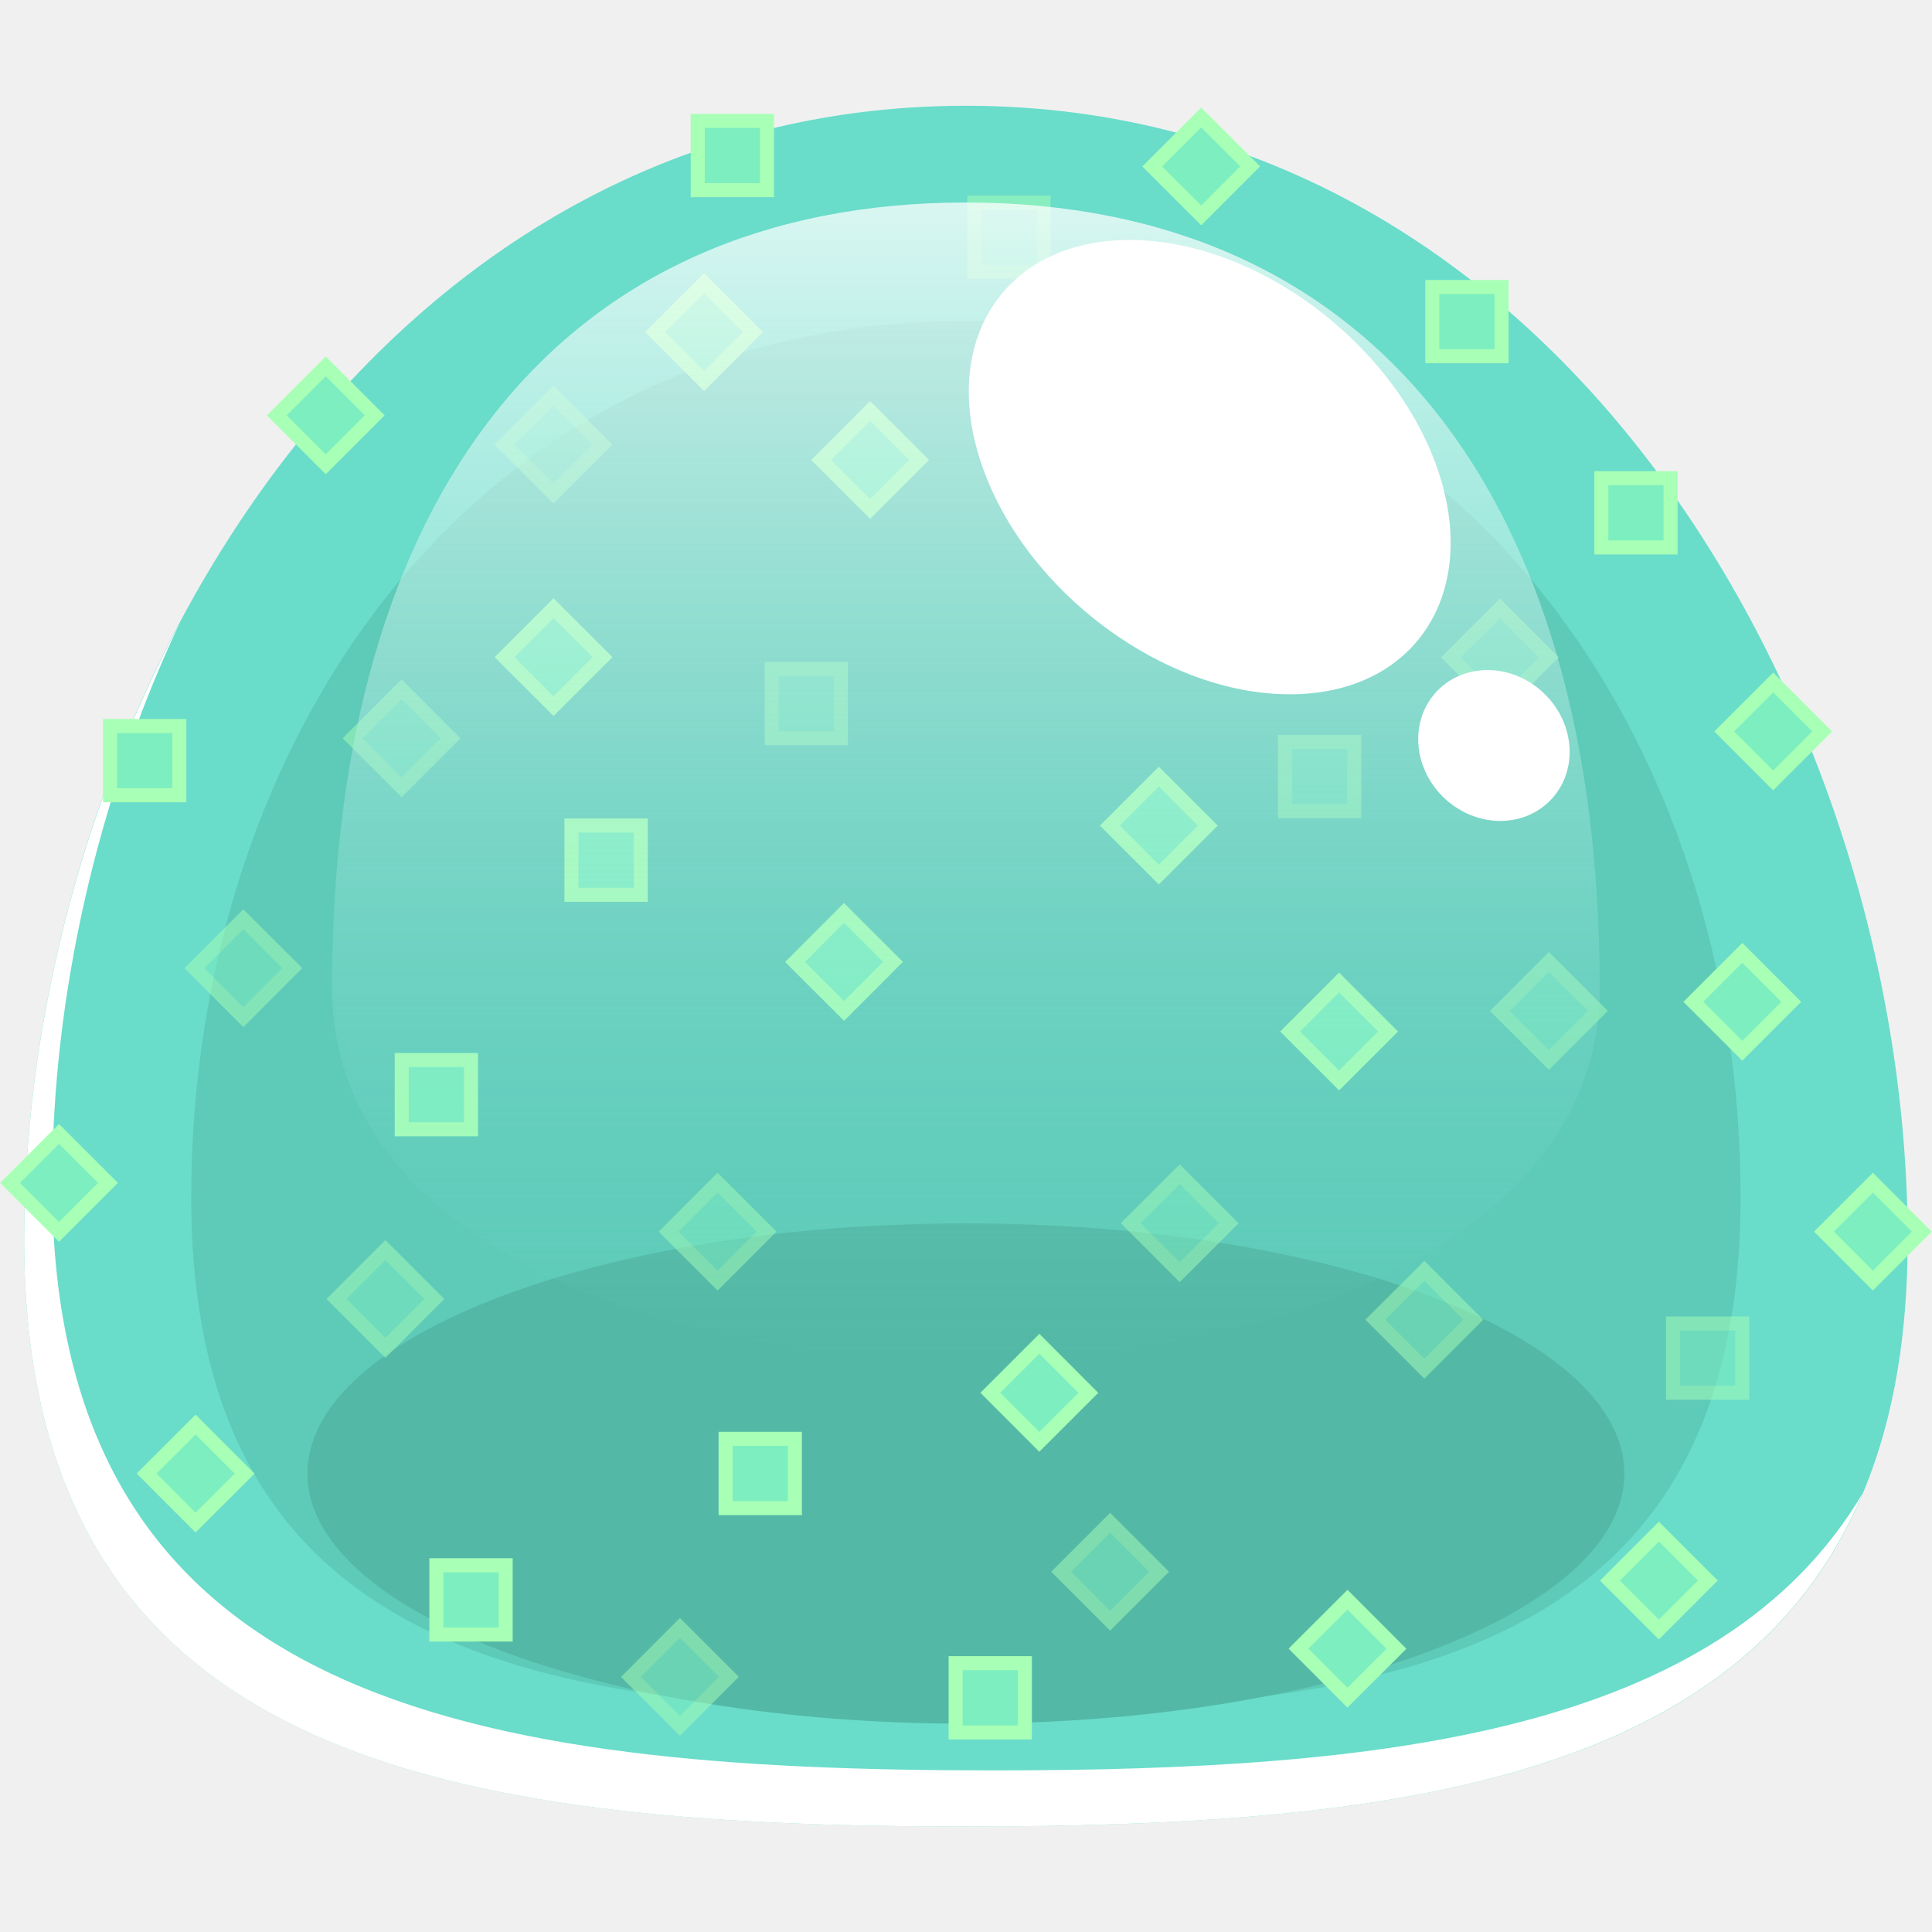
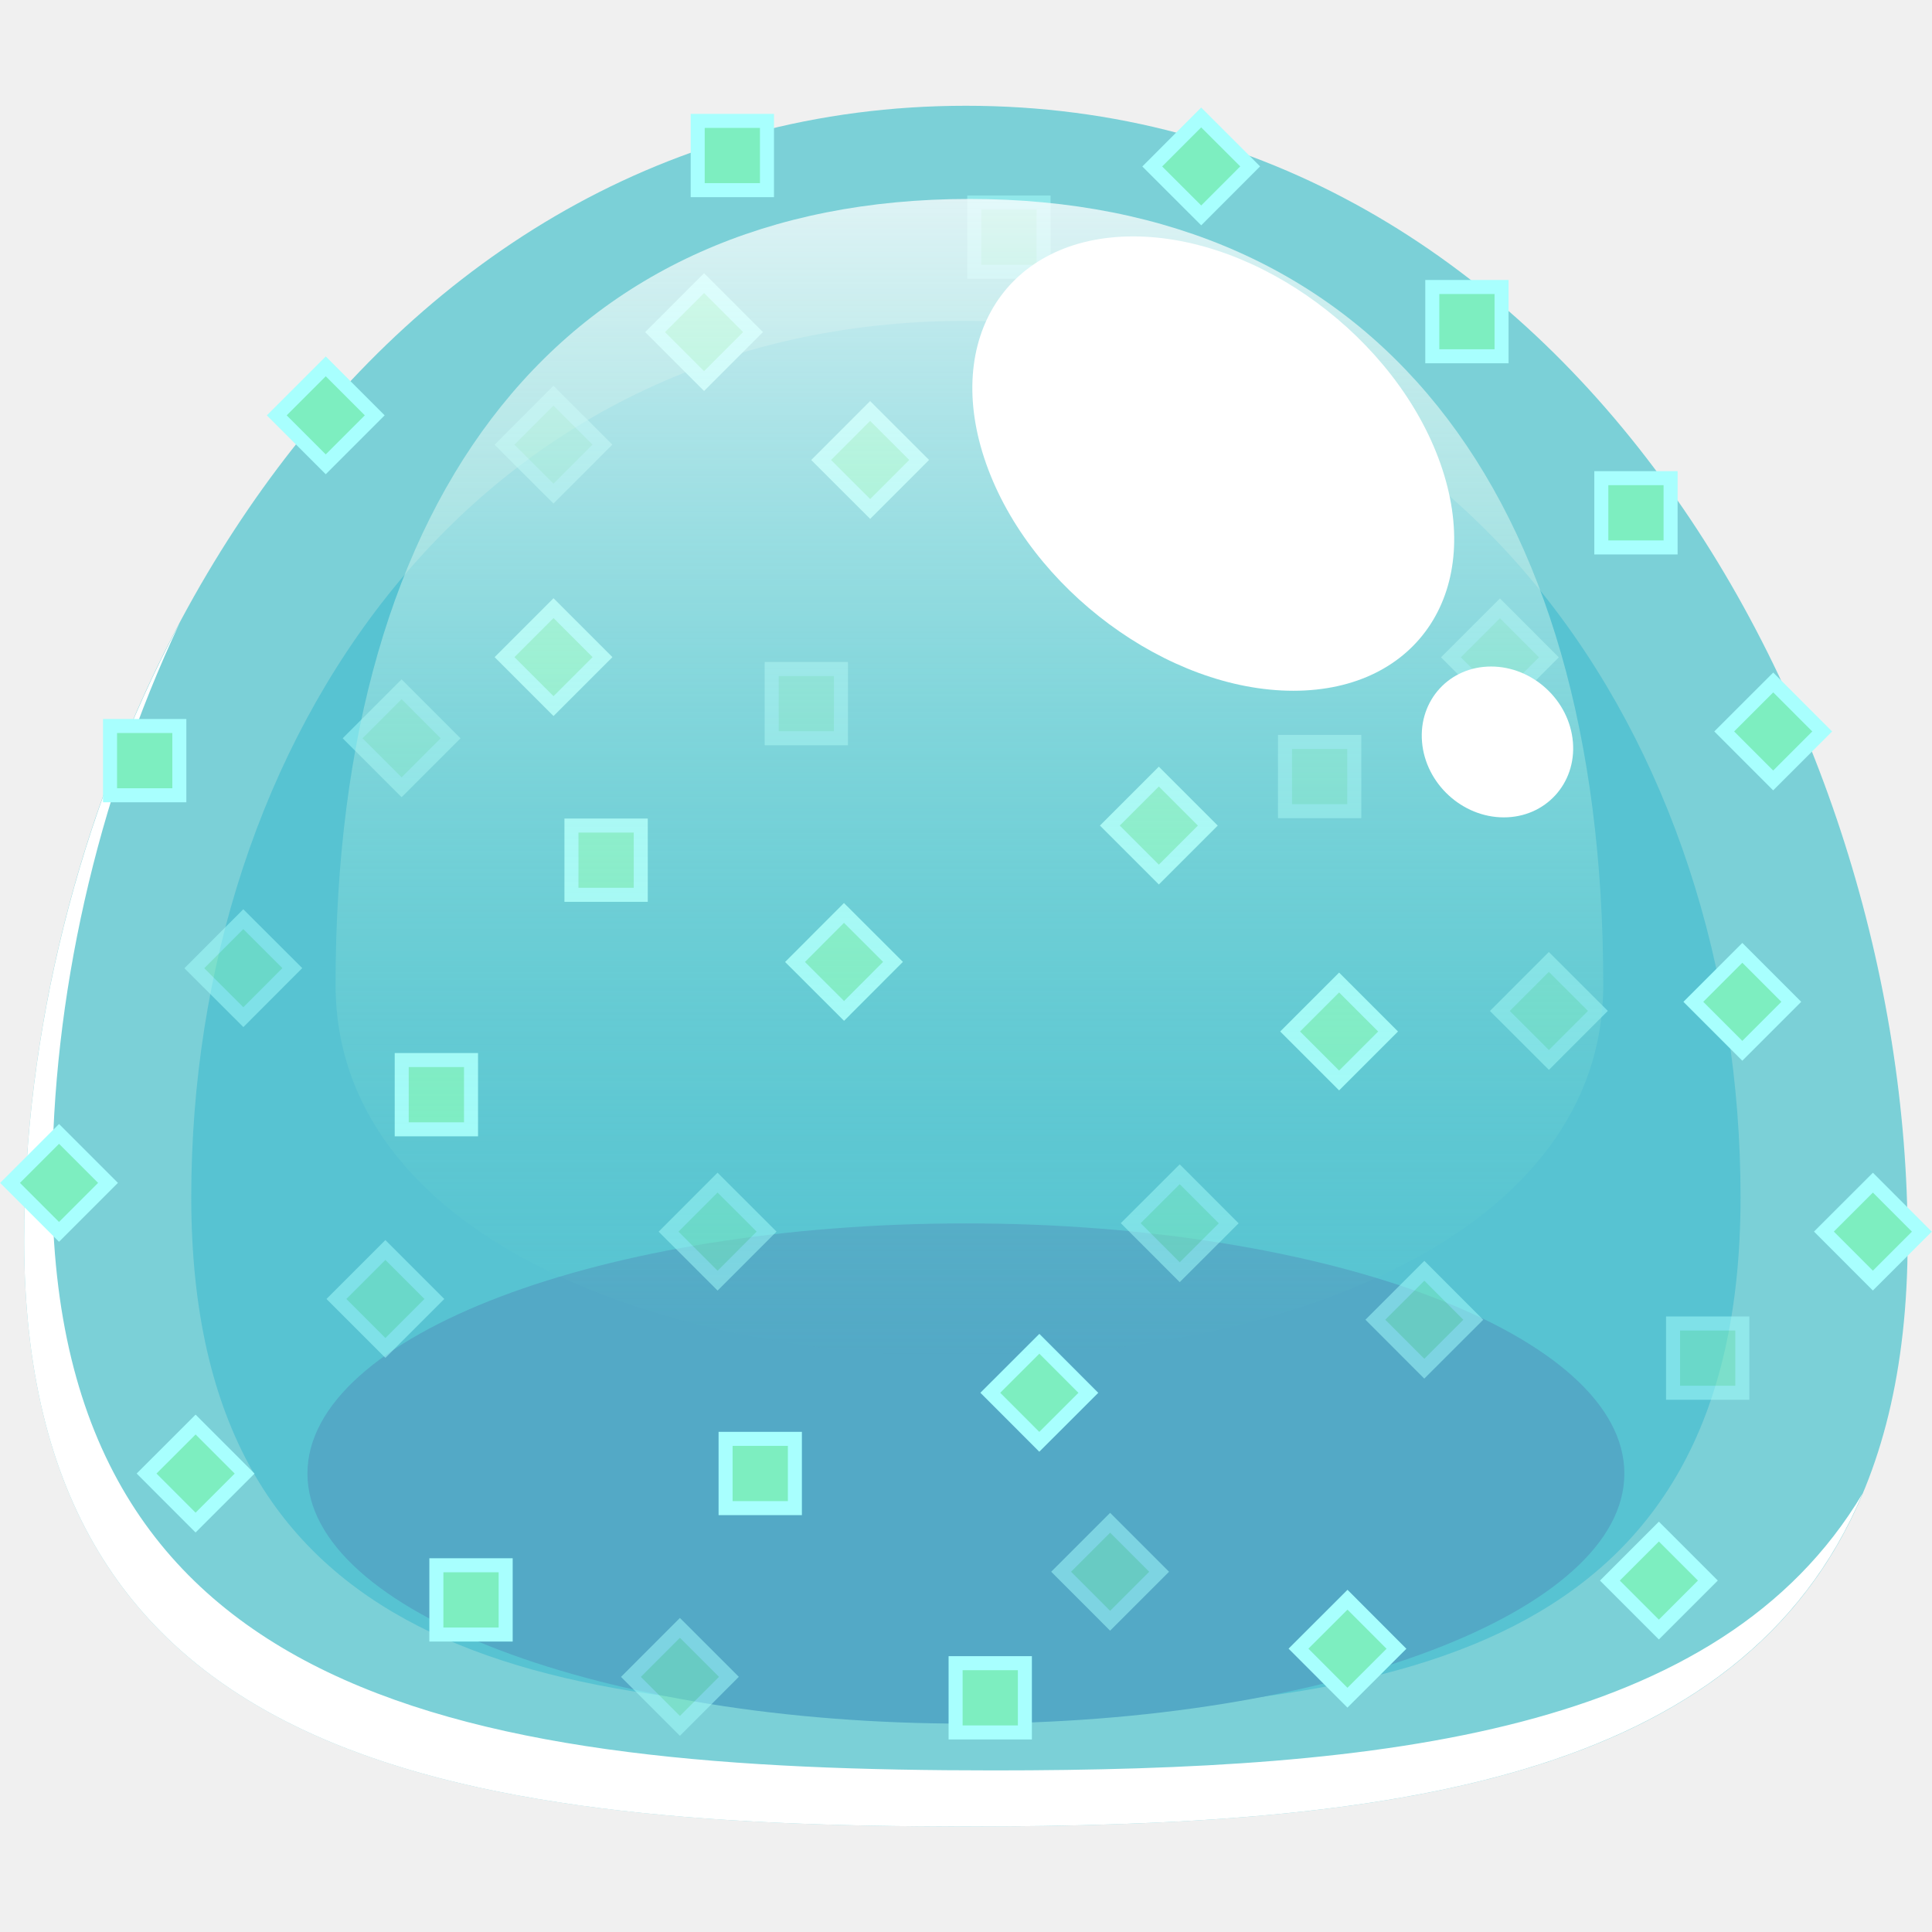
<svg xmlns="http://www.w3.org/2000/svg" width="68.86" height="68.865" id="svg10956" version="1.1">
  <defs id="defs10958">
    <linearGradient id="SVGID_81_" gradientUnits="userSpaceOnUse" x1="218.952" y1="299.69" x2="218.952" y2="258.424">
      <stop offset="0" style="stop-color:#FFC44A;stop-opacity:0" id="stop5231" />
      <stop offset="1" style="stop-color:#FFFFFF;stop-opacity:0.75" id="stop5233" />
    </linearGradient>
    <linearGradient id="SVGID_82_" gradientUnits="userSpaceOnUse" x1="306.317" y1="299.69" x2="306.317" y2="258.424">
      <stop offset="0" style="stop-color:#A6DB4A;stop-opacity:0" id="stop5342" />
      <stop offset="1" style="stop-color:#FFFFFF;stop-opacity:0.75" id="stop5344" />
    </linearGradient>
    <linearGradient id="SVGID_79_" gradientUnits="userSpaceOnUse" x1="393.683" y1="299.69" x2="393.683" y2="258.424">
      <stop offset="0" style="stop-color:#69DCCA;stop-opacity:0" id="stop5009" />
      <stop offset="1" style="stop-color:#FFFFFF;stop-opacity:0.75" id="stop5011" />
    </linearGradient>
+     <linearGradient id="SVGID_71_" gradientUnits="userSpaceOnUse" x1="382.448" y1="348.001" x2="382.448" y2="320.539">
+       <stop offset="0" style="stop-color:#7ACFD6;stop-opacity:0" id="stop14634" />
+       <stop offset="1" style="stop-color:#7ACFD6" id="stop14636" />
+     </linearGradient>
  </defs>
  <g id="layer1" transform="translate(-563.7888,-618.9683)">
    <g transform="translate(204.5349,367.7633)" id="g4908">
      <g id="g4910">
-         <path d="m 427.251,295.408 c 0,18.539 -15.029,20.901 -33.568,20.901 -18.539,0 -33.568,-2.362 -33.568,-20.901 0,-18.539 12.214,-40.433 33.568,-40.433 21.354,0 33.568,21.894 33.568,40.433 z" id="path4912" style="fill:#69dcca" />
+         <path d="m 427.251,295.408 c 0,18.539 -15.029,20.901 -33.568,20.901 -18.539,0 -33.568,-2.362 -33.568,-20.901 0,-18.539 12.214,-40.433 33.568,-40.433 21.354,0 33.568,21.894 33.568,40.433 z" id="path4912" style="fill:#7acfd6;fill-opacity:0.987" />
        <path d="m 394.683,314.31 c -18.539,0 -33.568,-2.362 -33.568,-20.901 0,-6.615 1.563,-13.654 4.534,-19.977 -3.621,6.813 -5.534,14.654 -5.534,21.977 0,18.539 15.029,20.901 33.568,20.901 14.958,0 27.624,-1.544 31.963,-11.874 -5.078,8.537 -17.028,9.874 -30.963,9.874 z" id="path4914" style="fill:#ffffff" />
      </g>
-       <path d="m 421.295,293.879 c 0,16.283 -12.363,18.358 -27.612,18.358 -15.249,0 -27.612,-2.075 -27.612,-18.358 0,-16.282 10.047,-31.236 27.612,-31.236 17.565,0 27.612,14.954 27.612,31.236 z" id="path4916" style="opacity:0.5;fill:#54b8a6" />
-       <ellipse cx="393.683" cy="303.728" rx="23.47" ry="8.915" id="ellipse4918" style="fill:#54b8a6" d="m 417.153,303.728 c 0,4.924 -10.508,8.915 -23.47,8.915 -12.962,0 -23.47,-3.991 -23.47,-8.915 0,-4.924 10.508,-8.915 23.47,-8.915 12.962,0 23.47,3.991 23.47,8.915 z" />
+       <path d="m 421.295,293.879 c 0,16.283 -12.363,18.358 -27.612,18.358 -15.249,0 -27.612,-2.075 -27.612,-18.358 0,-16.282 10.047,-31.236 27.612,-31.236 17.565,0 27.612,14.954 27.612,31.236 z" id="path4916" style="opacity:0.5;fill:#34b5ce;fill-opacity:1" />
+       <ellipse cx="393.683" cy="303.728" rx="23.47" ry="8.915" id="ellipse4918" style="fill:#53a9c6;fill-opacity:1" d="m 417.153,303.728 c 0,4.924 -10.508,8.915 -23.47,8.915 -12.962,0 -23.47,-3.991 -23.47,-8.915 0,-4.924 10.508,-8.915 23.47,-8.915 12.962,0 23.47,3.991 23.47,8.915 z" />
      <g id="g4920">
-         <rect x="393.981" y="258.424" stroke-miterlimit="10" width="2.47" height="2.469" id="rect4922" style="opacity:0.5;fill:#7deec0;stroke:#a8ffb6;stroke-width:0.5;stroke-miterlimit:10" />
-         <rect x="393.316" y="310.488" stroke-miterlimit="10" width="2.469" height="2.469" id="rect4924" style="fill:#7deec0;stroke:#a8ffb6;stroke-width:0.5;stroke-miterlimit:10" />
-         <rect x="369.631" y="264.779" transform="matrix(0.7071,0.7071,-0.7071,0.7071,296.724,-184.3277)" stroke-miterlimit="10" width="2.469" height="2.469" id="rect4926" style="fill:#7deec0;stroke:#a8ffb6;stroke-width:0.5;stroke-miterlimit:10" />
-         <rect x="386.76" y="275.051" stroke-miterlimit="10" width="2.469" height="2.469" id="rect4928" style="opacity:0.5;fill:#7deec0;stroke:#a8ffb6;stroke-width:0.5;stroke-miterlimit:10" />
-         <rect x="405.752" y="286.742" transform="matrix(0.7071,0.7071,-0.7071,0.7071,322.8337,-203.4364)" stroke-miterlimit="10" width="2.469" height="2.469" id="rect4930" style="fill:#7deec0;stroke:#a8ffb6;stroke-width:0.5;stroke-miterlimit:10" />
-         <rect x="379.623" y="280.631" stroke-miterlimit="10" width="2.47" height="2.469" id="rect4932" style="fill:#7deec0;stroke:#a8ffb6;stroke-width:0.5;stroke-miterlimit:10" />
-         <rect x="384.123" y="255.514" stroke-miterlimit="10" width="2.469" height="2.469" id="rect4934" style="fill:#7deec0;stroke:#a8ffb6;stroke-width:0.5;stroke-miterlimit:10" />
-         <rect x="405.057" y="277.65" stroke-miterlimit="10" width="2.469" height="2.469" id="rect4936" style="opacity:0.5;fill:#7deec0;stroke:#a8ffb6;stroke-width:0.5;stroke-miterlimit:10" />
-         <rect x="410.307" y="261.435" stroke-miterlimit="10" width="2.469" height="2.469" id="rect4938" style="fill:#7deec0;stroke:#a8ffb6;stroke-width:0.5;stroke-miterlimit:10" />
-         <rect x="413.233" y="286.006" transform="matrix(0.7067,-0.7075,0.7075,0.7067,-81.6656,377.482)" stroke-miterlimit="10" width="2.471" height="2.471" id="rect4940" style="opacity:0.5;fill:#7deec0;stroke:#a8ffb6;stroke-width:0.5;stroke-miterlimit:10" />
-         <rect x="366.689" y="284.485" transform="matrix(0.7077,0.7065,-0.7065,0.7077,309.4089,-176.4271)" stroke-miterlimit="10" width="2.469" height="2.47" id="rect4942" style="opacity:0.5;fill:#7deec0;stroke:#a8ffb6;stroke-width:0.5;stroke-miterlimit:10" />
-         <rect x="373.573" y="288.99" stroke-miterlimit="10" width="2.47" height="2.469" id="rect4944" style="fill:#7deec0;stroke:#a8ffb6;stroke-width:0.5;stroke-miterlimit:10" />
-         <rect x="385.117" y="302.492" stroke-miterlimit="10" width="2.47" height="2.469" id="rect4946" style="fill:#7deec0;stroke:#a8ffb6;stroke-width:0.5;stroke-miterlimit:10" />
-         <rect x="421.228" y="276.04" transform="matrix(0.7073,-0.7069,0.7069,0.7073,-72.3548,379.7998)" stroke-miterlimit="10" width="2.47" height="2.469" id="rect4948" style="fill:#7deec0;stroke:#a8ffb6;stroke-width:0.5;stroke-miterlimit:10" />
-         <rect x="411.487" y="273.398" transform="matrix(0.7073,-0.7069,0.7069,0.7073,-73.3385,372.1408)" stroke-miterlimit="10" width="2.47" height="2.469" id="rect4950" style="opacity:0.5;fill:#7deec0;stroke:#a8ffb6;stroke-width:0.5;stroke-miterlimit:10" />
-         <rect x="399.33" y="279.396" transform="matrix(0.7071,-0.7071,0.7071,0.7071,-81.1132,365.4371)" stroke-miterlimit="10" width="2.469" height="2.47" id="rect4952" style="fill:#7deec0;stroke:#a8ffb6;stroke-width:0.5;stroke-miterlimit:10" />
-         <rect x="383.601" y="293.873" transform="matrix(0.7067,-0.7075,0.7075,0.7067,-95.9216,358.8245)" stroke-miterlimit="10" width="2.471" height="2.471" id="rect4954" style="opacity:0.5;fill:#7deec0;stroke:#a8ffb6;stroke-width:0.5;stroke-miterlimit:10" />
-         <rect x="408.793" y="297.008" transform="matrix(0.7075,-0.7067,0.7067,0.7075,-90.839,377.006)" stroke-miterlimit="10" width="2.468" height="2.468" id="rect4956" style="opacity:0.5;fill:#7deec0;stroke:#a8ffb6;stroke-width:0.5;stroke-miterlimit:10" />
-         <rect x="372.338" y="276.285" transform="matrix(0.7071,-0.7071,0.7071,0.7071,-86.819,345.4394)" stroke-miterlimit="10" width="2.469" height="2.47" id="rect4958" style="opacity:0.5;fill:#7deec0;stroke:#a8ffb6;stroke-width:0.5;stroke-miterlimit:10" />
-         <rect x="401.555" y="262.325" transform="matrix(0.7071,0.7071,-0.7071,0.7071,304.3385,-207.621)" stroke-miterlimit="10" width="2.469" height="2.468" id="rect4960" style="fill:#7deec0;stroke:#a8ffb6;stroke-width:0.5;stroke-miterlimit:10" />
-         <rect x="388.1" y="284.262" transform="matrix(0.7077,0.7065,-0.7065,0.7077,315.5098,-191.6188)" stroke-miterlimit="10" width="2.469" height="2.47" id="rect4962" style="fill:#7deec0;stroke:#a8ffb6;stroke-width:0.5;stroke-miterlimit:10" />
-         <rect x="398.555" y="269.909" transform="matrix(0.7067,0.7075,-0.7075,0.7067,309.0878,-203.3292)" stroke-miterlimit="10" width="2.471" height="2.468" id="rect4964" style="opacity:0.5;fill:#7deec0;stroke:#a8ffb6;stroke-width:0.5;stroke-miterlimit:10" />
-         <rect x="377.75" y="273.398" transform="matrix(0.7071,0.7071,-0.7071,0.7071,305.1967,-187.5443)" stroke-miterlimit="10" width="2.469" height="2.469" id="rect4966" style="fill:#7deec0;stroke:#a8ffb6;stroke-width:0.5;stroke-miterlimit:10" />
-         <rect x="400.073" y="293.577" transform="matrix(0.7067,0.7075,-0.7075,0.7067,326.2783,-197.462)" stroke-miterlimit="10" width="2.471" height="2.468" id="rect4968" style="opacity:0.5;fill:#7deec0;stroke:#a8ffb6;stroke-width:0.5;stroke-miterlimit:10" />
-         <rect x="397.583" y="305.996" transform="matrix(-0.7073,0.7069,-0.7069,-0.7073,898.0891,242.6093)" stroke-miterlimit="10" width="2.47" height="2.47" id="rect4970" style="opacity:0.5;fill:#7deec0;stroke:#a8ffb6;stroke-width:0.5;stroke-miterlimit:10" />
-         <rect x="363.176" y="277.083" stroke-miterlimit="10" width="2.47" height="2.469" id="rect4972" style="fill:#7deec0;stroke:#a8ffb6;stroke-width:0.5;stroke-miterlimit:10" />
-         <rect x="374.808" y="306.998" stroke-miterlimit="10" width="2.47" height="2.469" id="rect4974" style="fill:#7deec0;stroke:#a8ffb6;stroke-width:0.5;stroke-miterlimit:10" />
-         <rect x="364.988" y="302.489" transform="matrix(-0.7069,-0.7073,0.7073,-0.7069,410.2847,777.4619)" stroke-miterlimit="10" width="2.471" height="2.471" id="rect4976" style="fill:#7deec0;stroke:#a8ffb6;stroke-width:0.5;stroke-miterlimit:10" />
-         <rect x="424.774" y="293.875" transform="matrix(-0.7075,0.7067,-0.7067,-0.7075,935.9664,202.8355)" stroke-miterlimit="10" width="2.468" height="2.469" id="rect4978" style="fill:#7deec0;stroke:#a8ffb6;stroke-width:0.5;stroke-miterlimit:10" />
-         <rect x="418.889" y="298.38" stroke-miterlimit="10" width="2.469" height="2.469" id="rect4980" style="opacity:0.5;fill:#7deec0;stroke:#a8ffb6;stroke-width:0.5;stroke-miterlimit:10" />
-         <rect x="416.332" y="268.249" stroke-miterlimit="10" width="2.469" height="2.469" id="rect4982" style="fill:#7deec0;stroke:#a8ffb6;stroke-width:0.5;stroke-miterlimit:10" />
-         <rect x="360.123" y="292.13" transform="matrix(-0.7071,-0.7071,0.7071,-0.7071,409.4359,756.3224)" stroke-miterlimit="10" width="2.469" height="2.469" id="rect4984" style="fill:#7deec0;stroke:#a8ffb6;stroke-width:0.5;stroke-miterlimit:10" />
-         <rect x="417.149" y="306.303" transform="matrix(-0.7071,-0.7071,0.7071,-0.7071,496.7627,820.842)" stroke-miterlimit="10" width="2.469" height="2.47" id="rect4986" style="fill:#7deec0;stroke:#a8ffb6;stroke-width:0.5;stroke-miterlimit:10" />
-         <rect x="395.062" y="299.611" transform="matrix(-0.7067,-0.7075,0.7075,-0.7067,463.5147,793.8392)" stroke-miterlimit="10" width="2.471" height="2.471" id="rect4988" style="fill:#7deec0;stroke:#a8ffb6;stroke-width:0.5;stroke-miterlimit:10" />
-         <rect x="377.75" y="265.815" transform="matrix(-0.7075,-0.7067,0.7067,-0.7075,458.3889,723.8203)" stroke-miterlimit="10" width="2.468" height="2.469" id="rect4990" style="opacity:0.5;fill:#7deec0;stroke:#a8ffb6;stroke-width:0.5;stroke-miterlimit:10" />
-         <rect x="420.123" y="285.674" transform="matrix(-0.7071,-0.7071,0.7071,-0.7071,516.4267,787.7292)" stroke-miterlimit="10" width="2.469" height="2.469" id="rect4992" style="fill:#7deec0;stroke:#a8ffb6;stroke-width:0.5;stroke-miterlimit:10" />
-         <rect x="406.046" y="308.743" transform="matrix(-0.7077,0.7065,-0.7065,-0.7077,914.5157,241.5998)" stroke-miterlimit="10" width="2.469" height="2.47" id="rect4994" style="fill:#7deec0;stroke:#a8ffb6;stroke-width:0.5;stroke-miterlimit:10" />
-         <rect x="371.752" y="296.271" transform="matrix(-0.7071,0.7071,-0.7071,-0.7071,847.0959,244.1331)" stroke-miterlimit="10" width="2.469" height="2.469" id="rect4996" style="opacity:0.5;fill:#7deec0;stroke:#a8ffb6;stroke-width:0.5;stroke-miterlimit:10" />
-         <rect x="382.249" y="309.74" transform="matrix(-0.7069,0.7073,-0.7073,-0.7069,874.5267,259.5652)" stroke-miterlimit="10" width="2.471" height="2.469" id="rect4998" style="opacity:0.5;fill:#7deec0;stroke:#a8ffb6;stroke-width:0.5;stroke-miterlimit:10" />
-         <rect x="400.834" y="255.908" transform="matrix(0.7075,0.7067,-0.7067,0.7075,299.3295,-208.9325)" stroke-miterlimit="10" width="2.468" height="2.469" id="rect5000" style="fill:#7deec0;stroke:#a8ffb6;stroke-width:0.5;stroke-miterlimit:10" />
-         <rect x="383.116" y="261.812" transform="matrix(0.7071,0.7071,-0.7071,0.7071,298.5759,-194.7322)" stroke-miterlimit="10" width="2.469" height="2.469" id="rect5002" style="fill:#7deec0;stroke:#a8ffb6;stroke-width:0.5;stroke-miterlimit:10" />
-         <rect x="389.034" y="266.37" transform="matrix(0.7073,0.7069,-0.7069,0.7073,303.4026,-197.5575)" stroke-miterlimit="10" width="2.47" height="2.47" id="rect5004" style="fill:#7deec0;stroke:#a8ffb6;stroke-width:0.5;stroke-miterlimit:10" />
+         <rect x="393.981" y="258.424" stroke-miterlimit="10" width="2.47" height="2.469" id="rect4922" style="opacity:0.5;fill:#7deec0;stroke:#a8fffe;stroke-width:0.5;stroke-miterlimit:10;stroke-opacity:1" />
+         <rect x="393.316" y="310.488" stroke-miterlimit="10" width="2.469" height="2.469" id="rect4924" style="fill:#7deec0;stroke:#a8fffe;stroke-width:0.5;stroke-miterlimit:10;stroke-opacity:1" />
+         <rect x="369.631" y="264.779" transform="matrix(0.7071,0.7071,-0.7071,0.7071,296.724,-184.3277)" stroke-miterlimit="10" width="2.469" height="2.469" id="rect4926" style="fill:#7deec0;stroke:#a8fffe;stroke-width:0.5;stroke-miterlimit:10;stroke-opacity:1" />
+         <rect x="386.76" y="275.051" stroke-miterlimit="10" width="2.469" height="2.469" id="rect4928" style="opacity:0.5;fill:#7deec0;stroke:#a8fffe;stroke-width:0.5;stroke-miterlimit:10;stroke-opacity:1" />
+         <rect x="405.752" y="286.742" transform="matrix(0.7071,0.7071,-0.7071,0.7071,322.8337,-203.4364)" stroke-miterlimit="10" width="2.469" height="2.469" id="rect4930" style="fill:#7deec0;stroke:#a8fffe;stroke-width:0.5;stroke-miterlimit:10;stroke-opacity:1" />
+         <rect x="379.623" y="280.631" stroke-miterlimit="10" width="2.47" height="2.469" id="rect4932" style="fill:#7deec0;stroke:#a8fffe;stroke-width:0.5;stroke-miterlimit:10;stroke-opacity:1" />
+         <rect x="384.123" y="255.514" stroke-miterlimit="10" width="2.469" height="2.469" id="rect4934" style="fill:#7deec0;stroke:#a8fffe;stroke-width:0.5;stroke-miterlimit:10;stroke-opacity:1" />
+         <rect x="405.057" y="277.65" stroke-miterlimit="10" width="2.469" height="2.469" id="rect4936" style="opacity:0.5;fill:#7deec0;stroke:#a8fffe;stroke-width:0.5;stroke-miterlimit:10;stroke-opacity:1" />
+         <rect x="410.307" y="261.435" stroke-miterlimit="10" width="2.469" height="2.469" id="rect4938" style="fill:#7deec0;stroke:#a8fffe;stroke-width:0.5;stroke-miterlimit:10;stroke-opacity:1" />
+         <rect x="413.233" y="286.006" transform="matrix(0.7067,-0.7075,0.7075,0.7067,-81.6656,377.482)" stroke-miterlimit="10" width="2.471" height="2.471" id="rect4940" style="opacity:0.5;fill:#7deec0;stroke:#a8fffe;stroke-width:0.5;stroke-miterlimit:10;stroke-opacity:1" />
+         <rect x="366.689" y="284.485" transform="matrix(0.7077,0.7065,-0.7065,0.7077,309.4089,-176.4271)" stroke-miterlimit="10" width="2.469" height="2.47" id="rect4942" style="opacity:0.5;fill:#7deec0;stroke:#a8fffe;stroke-width:0.5;stroke-miterlimit:10;stroke-opacity:1" />
+         <rect x="373.573" y="288.99" stroke-miterlimit="10" width="2.47" height="2.469" id="rect4944" style="fill:#7deec0;stroke:#a8fffe;stroke-width:0.5;stroke-miterlimit:10;stroke-opacity:1" />
+         <rect x="385.117" y="302.492" stroke-miterlimit="10" width="2.47" height="2.469" id="rect4946" style="fill:#7deec0;stroke:#a8fffe;stroke-width:0.5;stroke-miterlimit:10;stroke-opacity:1" />
+         <rect x="421.228" y="276.04" transform="matrix(0.7073,-0.7069,0.7069,0.7073,-72.3548,379.7998)" stroke-miterlimit="10" width="2.47" height="2.469" id="rect4948" style="fill:#7deec0;stroke:#a8fffe;stroke-width:0.5;stroke-miterlimit:10;stroke-opacity:1" />
+         <rect x="411.487" y="273.398" transform="matrix(0.7073,-0.7069,0.7069,0.7073,-73.3385,372.1408)" stroke-miterlimit="10" width="2.47" height="2.469" id="rect4950" style="opacity:0.5;fill:#7deec0;stroke:#a8fffe;stroke-width:0.5;stroke-miterlimit:10;stroke-opacity:1" />
+         <rect x="399.33" y="279.396" transform="matrix(0.7071,-0.7071,0.7071,0.7071,-81.1132,365.4371)" stroke-miterlimit="10" width="2.469" height="2.47" id="rect4952" style="fill:#7deec0;stroke:#a8fffe;stroke-width:0.5;stroke-miterlimit:10;stroke-opacity:1" />
+         <rect x="383.601" y="293.873" transform="matrix(0.7067,-0.7075,0.7075,0.7067,-95.9216,358.8245)" stroke-miterlimit="10" width="2.471" height="2.471" id="rect4954" style="opacity:0.5;fill:#7deec0;stroke:#a8fffe;stroke-width:0.5;stroke-miterlimit:10;stroke-opacity:1" />
+         <rect x="408.793" y="297.008" transform="matrix(0.7075,-0.7067,0.7067,0.7075,-90.839,377.006)" stroke-miterlimit="10" width="2.468" height="2.468" id="rect4956" style="opacity:0.5;fill:#7deec0;stroke:#a8fffe;stroke-width:0.5;stroke-miterlimit:10;stroke-opacity:1" />
+         <rect x="372.338" y="276.285" transform="matrix(0.7071,-0.7071,0.7071,0.7071,-86.819,345.4394)" stroke-miterlimit="10" width="2.469" height="2.47" id="rect4958" style="opacity:0.5;fill:#7deec0;stroke:#a8fffe;stroke-width:0.5;stroke-miterlimit:10;stroke-opacity:1" />
+         <rect x="401.555" y="262.325" transform="matrix(0.7071,0.7071,-0.7071,0.7071,304.3385,-207.621)" stroke-miterlimit="10" width="2.469" height="2.468" id="rect4960" style="fill:#7deec0;stroke:#a8fffe;stroke-width:0.5;stroke-miterlimit:10;stroke-opacity:1" />
+         <rect x="388.1" y="284.262" transform="matrix(0.7077,0.7065,-0.7065,0.7077,315.5098,-191.6188)" stroke-miterlimit="10" width="2.469" height="2.47" id="rect4962" style="fill:#7deec0;stroke:#a8fffe;stroke-width:0.5;stroke-miterlimit:10;stroke-opacity:1" />
+         <rect x="398.555" y="269.909" transform="matrix(0.7067,0.7075,-0.7075,0.7067,309.0878,-203.3292)" stroke-miterlimit="10" width="2.471" height="2.468" id="rect4964" style="opacity:0.5;fill:#7deec0;stroke:#a8fffe;stroke-width:0.5;stroke-miterlimit:10;stroke-opacity:1" />
+         <rect x="377.75" y="273.398" transform="matrix(0.7071,0.7071,-0.7071,0.7071,305.1967,-187.5443)" stroke-miterlimit="10" width="2.469" height="2.469" id="rect4966" style="fill:#7deec0;stroke:#a8fffe;stroke-width:0.5;stroke-miterlimit:10;stroke-opacity:1" />
+         <rect x="400.073" y="293.577" transform="matrix(0.7067,0.7075,-0.7075,0.7067,326.2783,-197.462)" stroke-miterlimit="10" width="2.471" height="2.468" id="rect4968" style="opacity:0.5;fill:#7deec0;stroke:#a8fffe;stroke-width:0.5;stroke-miterlimit:10;stroke-opacity:1" />
+         <rect x="397.583" y="305.996" transform="matrix(-0.7073,0.7069,-0.7069,-0.7073,898.0891,242.6093)" stroke-miterlimit="10" width="2.47" height="2.47" id="rect4970" style="opacity:0.5;fill:#7deec0;stroke:#a8fffe;stroke-width:0.5;stroke-miterlimit:10;stroke-opacity:1" />
+         <rect x="363.176" y="277.083" stroke-miterlimit="10" width="2.47" height="2.469" id="rect4972" style="fill:#7deec0;stroke:#a8fffe;stroke-width:0.5;stroke-miterlimit:10;fill-opacity:1;stroke-opacity:1" />
+         <rect x="374.808" y="306.998" stroke-miterlimit="10" width="2.47" height="2.469" id="rect4974" style="fill:#7deec0;stroke:#a8fffe;stroke-width:0.5;stroke-miterlimit:10;stroke-opacity:1" />
+         <rect x="364.988" y="302.489" transform="matrix(-0.7069,-0.7073,0.7073,-0.7069,410.2847,777.4619)" stroke-miterlimit="10" width="2.471" height="2.471" id="rect4976" style="fill:#7deec0;stroke:#a8fffe;stroke-width:0.5;stroke-miterlimit:10;stroke-opacity:1" />
+         <rect x="424.774" y="293.875" transform="matrix(-0.7075,0.7067,-0.7067,-0.7075,935.9664,202.8355)" stroke-miterlimit="10" width="2.468" height="2.469" id="rect4978" style="fill:#7deec0;stroke:#a8fffe;stroke-width:0.5;stroke-miterlimit:10;stroke-opacity:1" />
+         <rect x="418.889" y="298.38" stroke-miterlimit="10" width="2.469" height="2.469" id="rect4980" style="opacity:0.5;fill:#7deec0;stroke:#a8fffe;stroke-width:0.5;stroke-miterlimit:10;stroke-opacity:1" />
+         <rect x="416.332" y="268.249" stroke-miterlimit="10" width="2.469" height="2.469" id="rect4982" style="fill:#7deec0;stroke:#a8fffe;stroke-width:0.5;stroke-miterlimit:10;stroke-opacity:1" />
+         <rect x="360.123" y="292.13" transform="matrix(-0.7071,-0.7071,0.7071,-0.7071,409.4359,756.3224)" stroke-miterlimit="10" width="2.469" height="2.469" id="rect4984" style="fill:#7deec0;stroke:#a8fffe;stroke-width:0.5;stroke-miterlimit:10;stroke-opacity:1" />
+         <rect x="417.149" y="306.303" transform="matrix(-0.7071,-0.7071,0.7071,-0.7071,496.7627,820.842)" stroke-miterlimit="10" width="2.469" height="2.47" id="rect4986" style="fill:#7deec0;stroke:#a8fffe;stroke-width:0.5;stroke-miterlimit:10;stroke-opacity:1" />
+         <rect x="395.062" y="299.611" transform="matrix(-0.7067,-0.7075,0.7075,-0.7067,463.5147,793.8392)" stroke-miterlimit="10" width="2.471" height="2.471" id="rect4988" style="fill:#7deec0;stroke:#a8fffe;stroke-width:0.5;stroke-miterlimit:10;stroke-opacity:1" />
+         <rect x="377.75" y="265.815" transform="matrix(-0.7075,-0.7067,0.7067,-0.7075,458.3889,723.8203)" stroke-miterlimit="10" width="2.468" height="2.469" id="rect4990" style="opacity:0.5;fill:#7deec0;stroke:#a8fffe;stroke-width:0.5;stroke-miterlimit:10;stroke-opacity:1" />
+         <rect x="420.123" y="285.674" transform="matrix(-0.7071,-0.7071,0.7071,-0.7071,516.4267,787.7292)" stroke-miterlimit="10" width="2.469" height="2.469" id="rect4992" style="fill:#7deec0;stroke:#a8fffe;stroke-width:0.5;stroke-miterlimit:10;stroke-opacity:1" />
+         <rect x="406.046" y="308.743" transform="matrix(-0.7077,0.7065,-0.7065,-0.7077,914.5157,241.5998)" stroke-miterlimit="10" width="2.469" height="2.47" id="rect4994" style="fill:#7deec0;stroke:#a8fffe;stroke-width:0.5;stroke-miterlimit:10;stroke-opacity:1" />
+         <rect x="371.752" y="296.271" transform="matrix(-0.7071,0.7071,-0.7071,-0.7071,847.0959,244.1331)" stroke-miterlimit="10" width="2.469" height="2.469" id="rect4996" style="opacity:0.5;fill:#7deec0;stroke:#a8fffe;stroke-width:0.5;stroke-miterlimit:10;stroke-opacity:1" />
+         <rect x="382.249" y="309.74" transform="matrix(-0.7069,0.7073,-0.7073,-0.7069,874.5267,259.5652)" stroke-miterlimit="10" width="2.471" height="2.469" id="rect4998" style="opacity:0.5;fill:#7deec0;stroke:#a8fffe;stroke-width:0.5;stroke-miterlimit:10;stroke-opacity:1" />
+         <rect x="400.834" y="255.908" transform="matrix(0.7075,0.7067,-0.7067,0.7075,299.3295,-208.9325)" stroke-miterlimit="10" width="2.468" height="2.469" id="rect5000" style="fill:#7deec0;stroke:#a8fffe;stroke-width:0.5;stroke-miterlimit:10;stroke-opacity:1" />
+         <rect x="383.116" y="261.812" transform="matrix(0.7071,0.7071,-0.7071,0.7071,298.5759,-194.7322)" stroke-miterlimit="10" width="2.469" height="2.469" id="rect5002" style="fill:#7deec0;stroke:#a8fffe;stroke-width:0.5;stroke-miterlimit:10;stroke-opacity:1" />
+         <rect x="389.034" y="266.37" transform="matrix(0.7073,0.7069,-0.7069,0.7073,303.4026,-197.5575)" stroke-miterlimit="10" width="2.47" height="2.47" id="rect5004" style="fill:#7deec0;stroke:#a8fffe;stroke-width:0.5;stroke-miterlimit:10;stroke-opacity:1" />
      </g>
-       <g id="g5006">
+       <g id="g5006" transform="translate(0.1262691,-0.1262691)">
        <linearGradient id="linearGradient11383" gradientUnits="userSpaceOnUse" x1="393.683" y1="299.69" x2="393.683" y2="258.424">
          <stop offset="0" style="stop-color:#69DCCA;stop-opacity:0" id="stop11385" />
          <stop offset="1" style="stop-color:#FFFFFF;stop-opacity:0.75" id="stop11387" />
        </linearGradient>
        <path d="m 416.275,286.439 c 0,17.668 -45.186,17.668 -45.186,0 0,-17.667 8.22,-28.016 22.593,-28.016 14.373,0 22.593,10.349 22.593,28.016 z" id="path5013" style="fill:url(#SVGID_79_)" />
        <path d="m 410.471,267.856 c 1.576,4.472 -0.771,8.097 -5.242,8.097 -4.472,0 -9.375,-3.625 -10.952,-8.097 -1.577,-4.473 0.771,-8.098 5.241,-8.098 4.472,0.001 9.375,3.626 10.953,8.098 z" id="path5015" style="fill:#ffffff" />
        <path d="m 415.193,277.778 c 0.125,1.485 -0.978,2.688 -2.462,2.688 -1.485,0 -2.79,-1.203 -2.916,-2.688 -0.126,-1.485 0.976,-2.689 2.461,-2.689 1.485,0 2.79,1.204 2.917,2.689 z" id="path5017" style="fill:#ffffff" />
      </g>
    </g>
  </g>
</svg>
